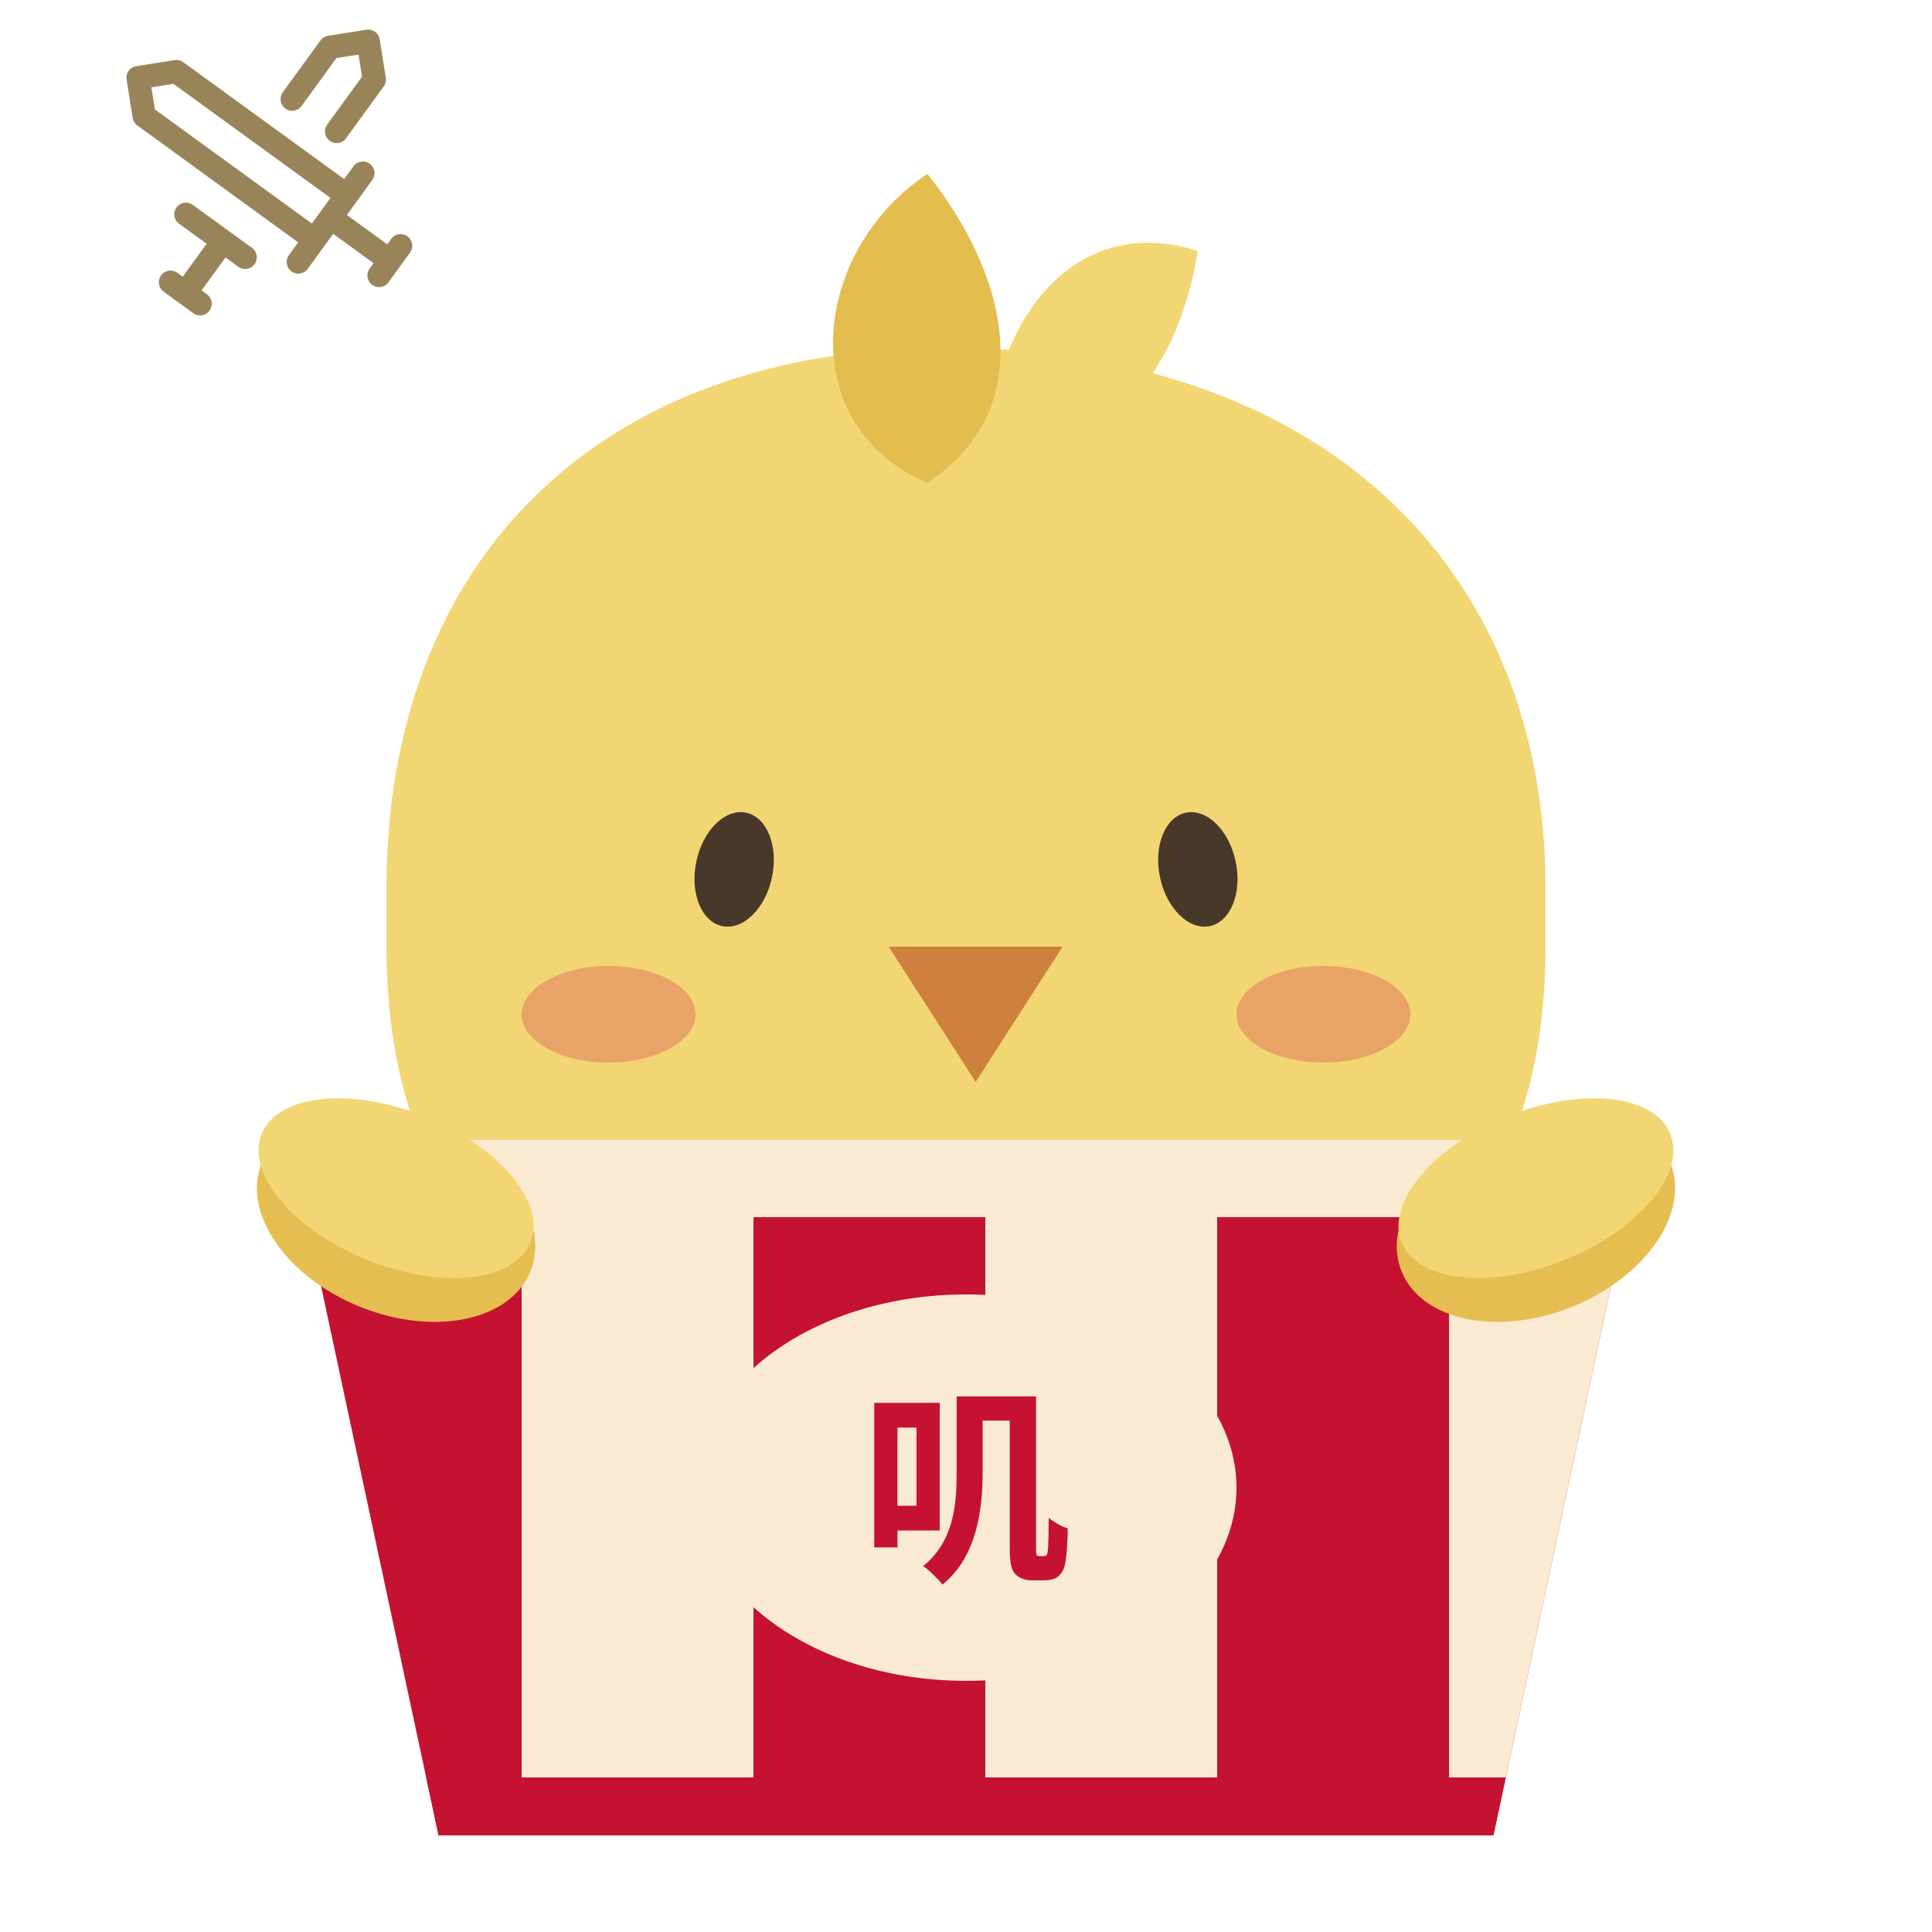
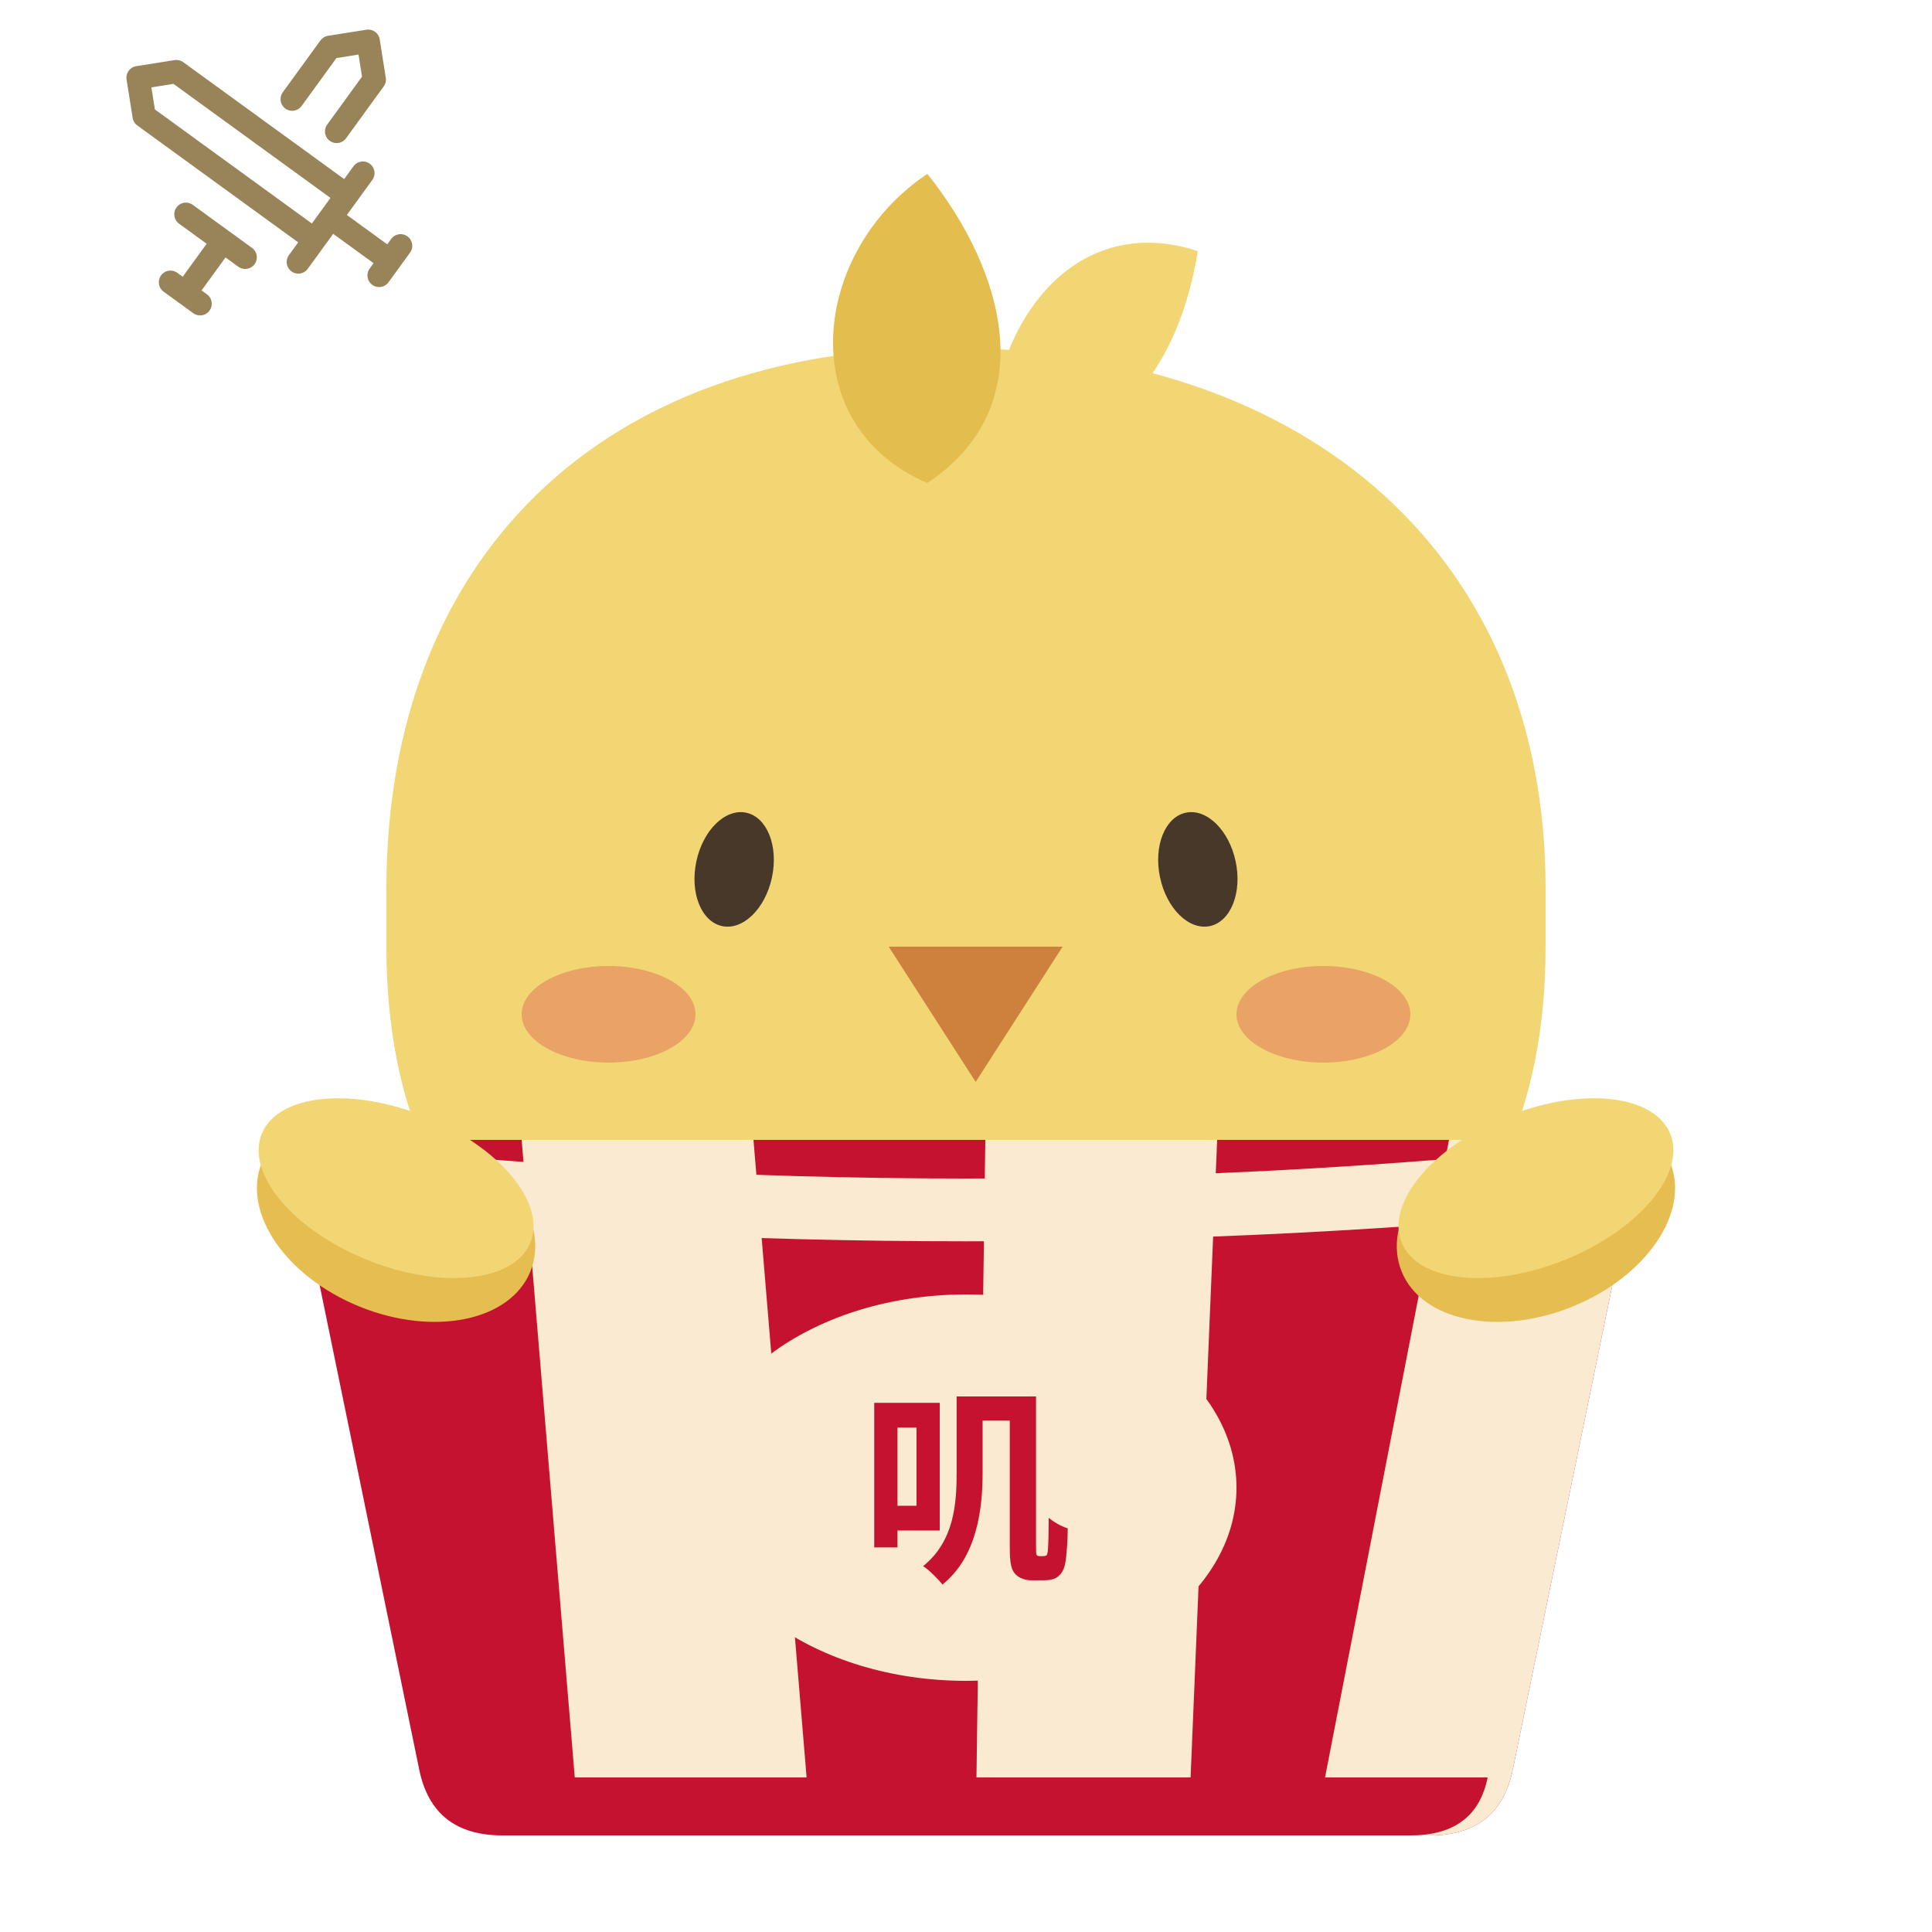
<svg xmlns="http://www.w3.org/2000/svg" width="100" height="100" viewBox="0 0 100 100">
-   <defs>
-     <clipPath id="bucket">
-       <path d="M15 59h70l-7.7 36H22.7z" />
-     </clipPath>
-   </defs>
  <g transform="translate(6 1) rotate(-9 8 8) scale(.67)" fill="none" stroke="#99845a" stroke-width="1.8" stroke-linecap="round" stroke-linejoin="round">
    <path d="M14.5 17.5 3 6V3h3l11.5 11.5M13 19l6-6M16 16l4 4M19 21l2-2M14.5 6.5 18 3h3v3l-3.5 3.5M5 14l4 4M7 17l-3 3M3 19l2 2" />
  </g>
  <path d="M49 18c-18 0-29 11-29 28v3c0 17 12 24 30 24s30-7 30-24v-3c0-17-12-28-31-28" fill="#f3d674" />
  <path d="M48 25c-7-3-6-12 0-16 4 5 6 12 0 16" fill="#e4bd4f" />
  <path d="M51 25c0-9 5-14 11-12-1 6-4 10-11 12" fill="#f3d674" />
  <ellipse cx="38" cy="45" rx="2" ry="3" transform="rotate(12 38 45)" fill="#47382a" />
  <ellipse cx="62" cy="45" rx="2" ry="3" transform="rotate(-12 62 45)" fill="#47382a" />
  <ellipse cx="31.5" cy="52.5" rx="4.5" ry="2.5" fill="#e9a366" />
  <ellipse cx="68.5" cy="52.5" rx="4.5" ry="2.5" fill="#e9a366" />
  <path d="M46 49h9l-4.5 7z" fill="#ce803d" />
-   <g clip-path="url(#bucket)">
-     <path d="M15 59h70v36H15z" fill="#c41230" />
-     <path d="M27 59h12v36H27zM51 59h12v36H51zM75 59h12v36H75z" fill="#f9ead1" />
-     <path d="M15 59h70v4H15z" fill="#f9ead1" />
-     <path d="M15 92h70v3H15z" fill="#c41230" />
-   </g>
+   <path d="M15 59h70l-6.7 32.6Q77.6 95 74 95H26q-3.6 0-4.3-3.4Z" fill="#c41230" />
+   <path d="M27 59h12l3 36H30Zm24 0h12l-1.5 36h-11Zm24 0h10l-6.7 32.6Q77.6 95 74 95h-6Z" fill="#f9ead1" />
+   <path d="M15 59q35 4 70 0l-.8 3.5q-34.2 3.5-68.4 0Z" fill="#f9ead1" />
+   <path d="M23 92h54q-.6 3-4 3H27q-3.4 0-4-3Z" fill="#c41230" />
  <ellipse cx="50" cy="77" rx="14" ry="10" fill="#f9ead1" />
  <text x="50" y="81" text-anchor="middle" font-family="Microsoft YaHei UI, PingFang SC, sans-serif" font-size="11" font-weight="600" fill="#c41230">叽</text>
  <ellipse cx="20.5" cy="63" rx="7.5" ry="5" transform="rotate(22 20.5 63)" fill="#e6bd50" />
  <ellipse cx="20.5" cy="61.5" rx="7.5" ry="4" transform="rotate(22 20.5 61.5)" fill="#f3d674" />
  <ellipse cx="79.5" cy="63" rx="7.5" ry="5" transform="rotate(-22 79.5 63)" fill="#e6bd50" />
  <ellipse cx="79.5" cy="61.5" rx="7.5" ry="4" transform="rotate(-22 79.5 61.5)" fill="#f3d674" />
</svg>
